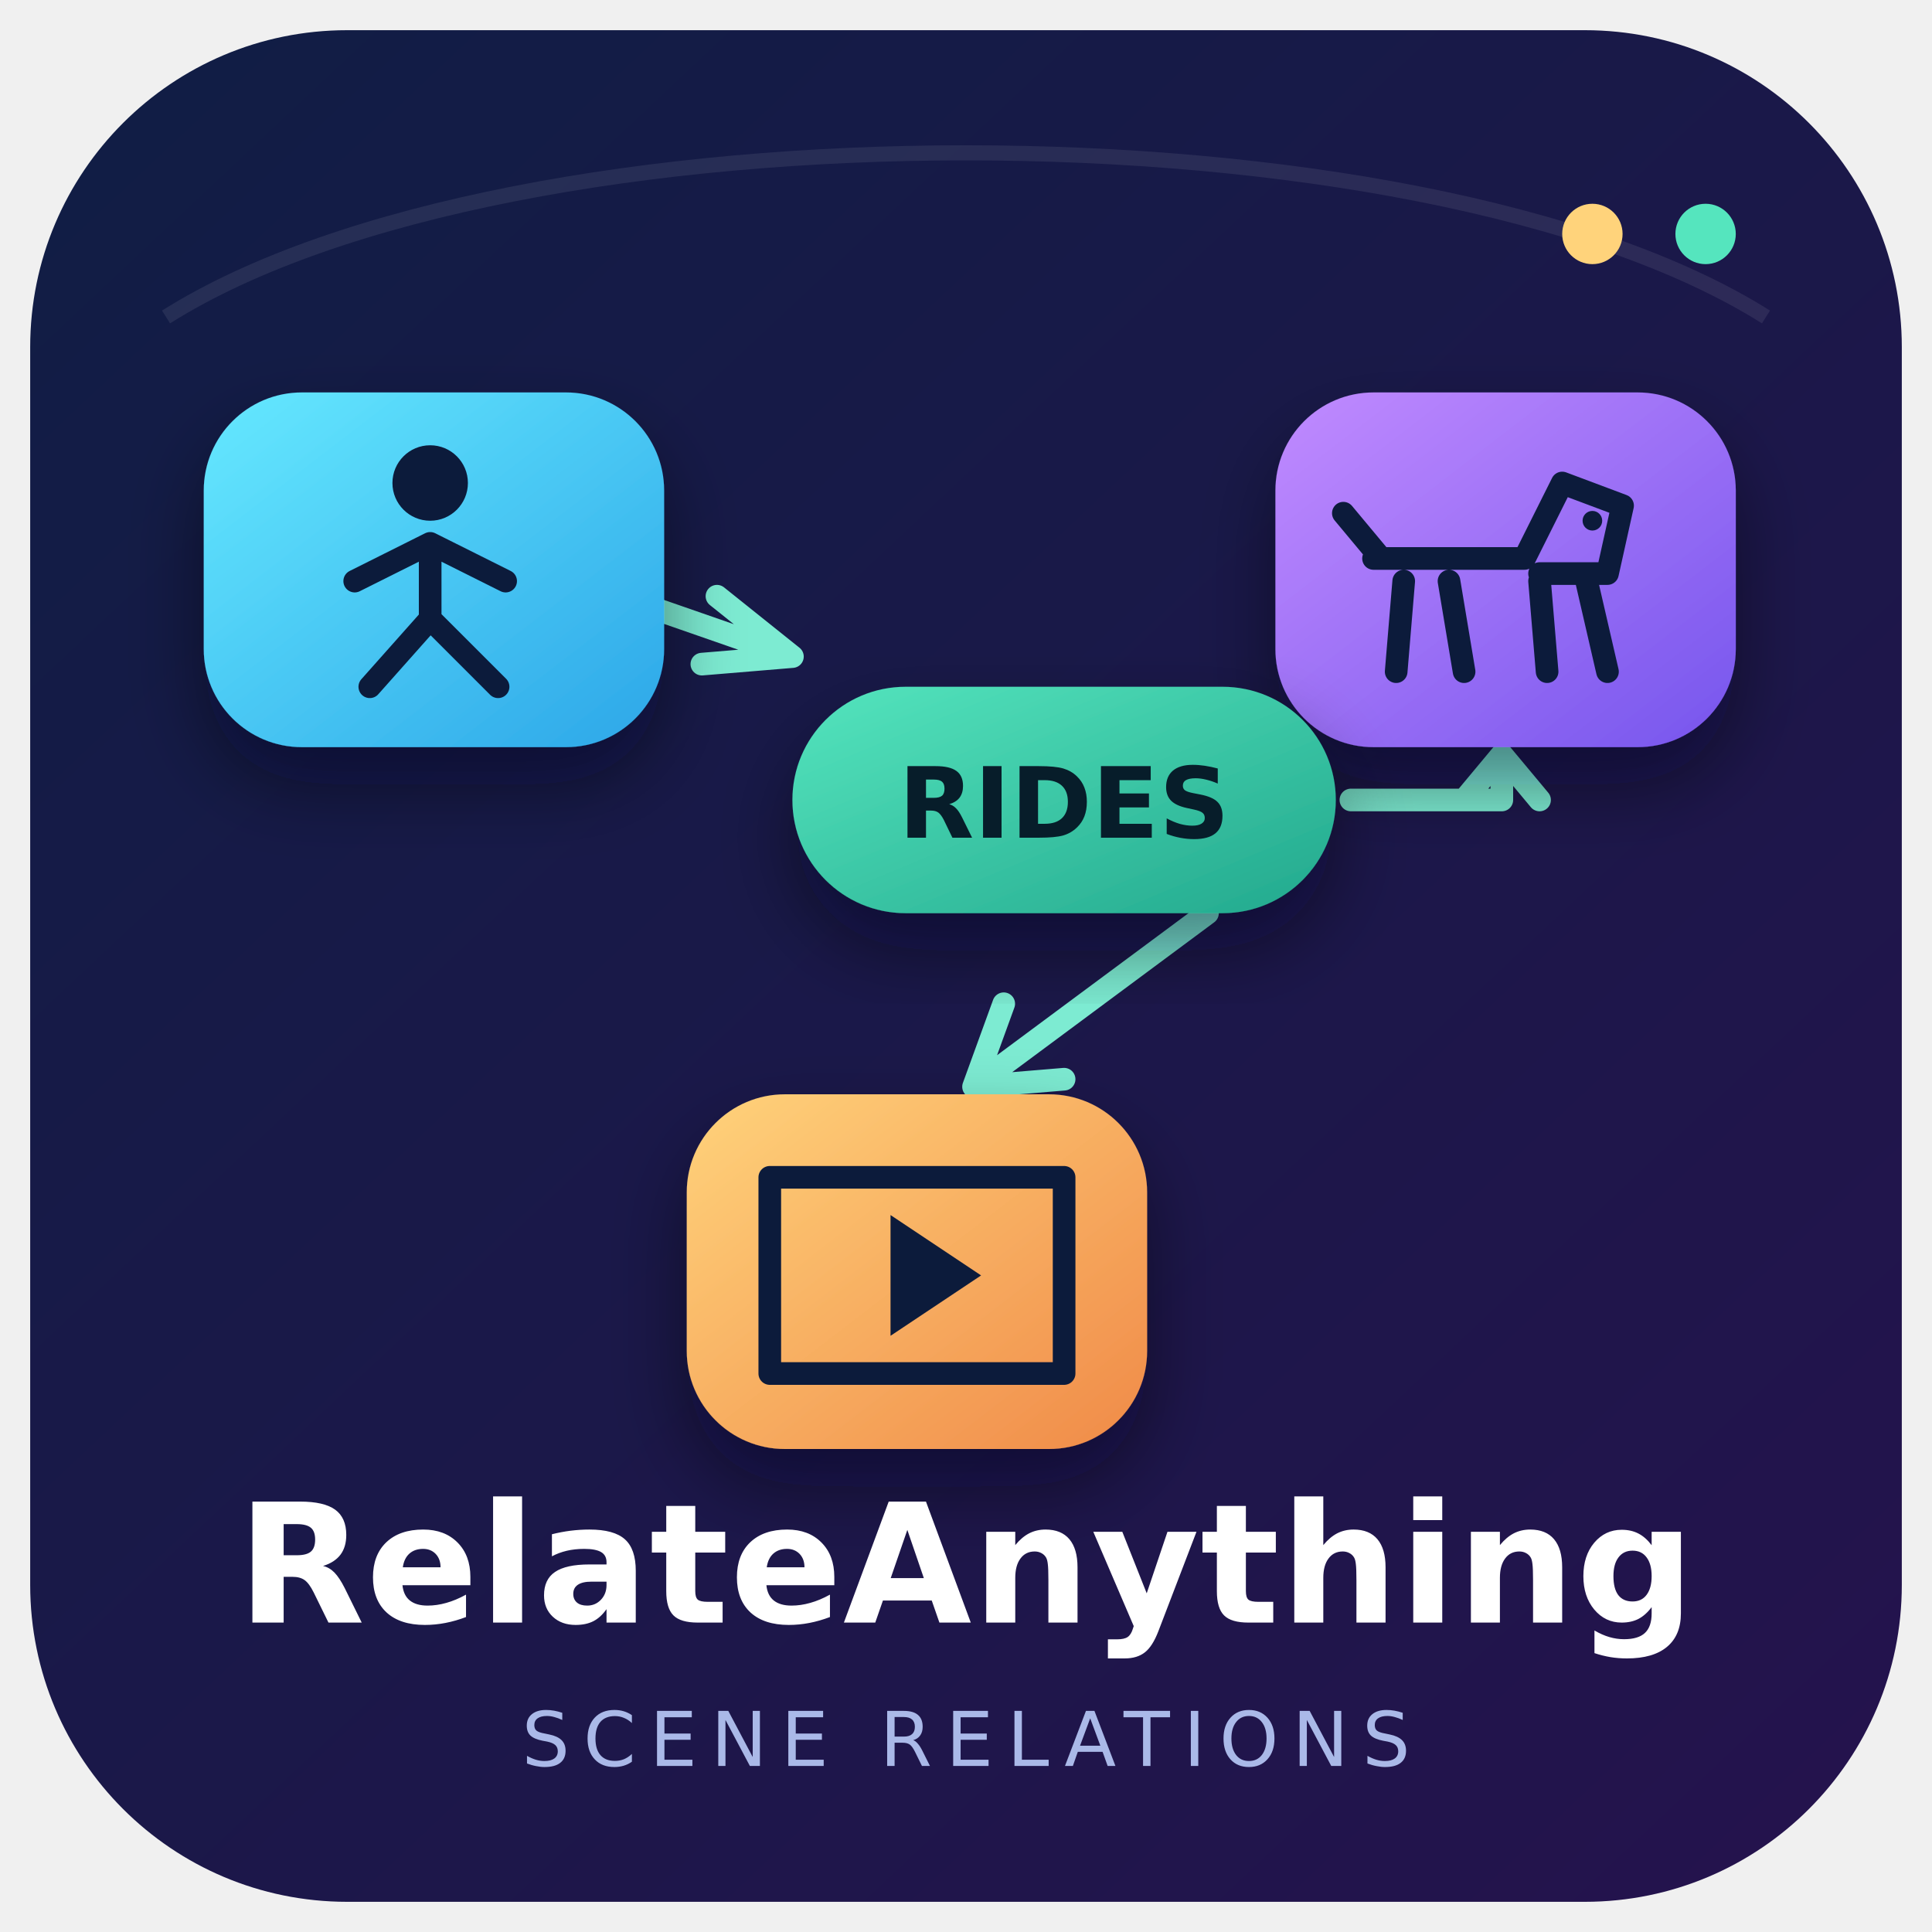
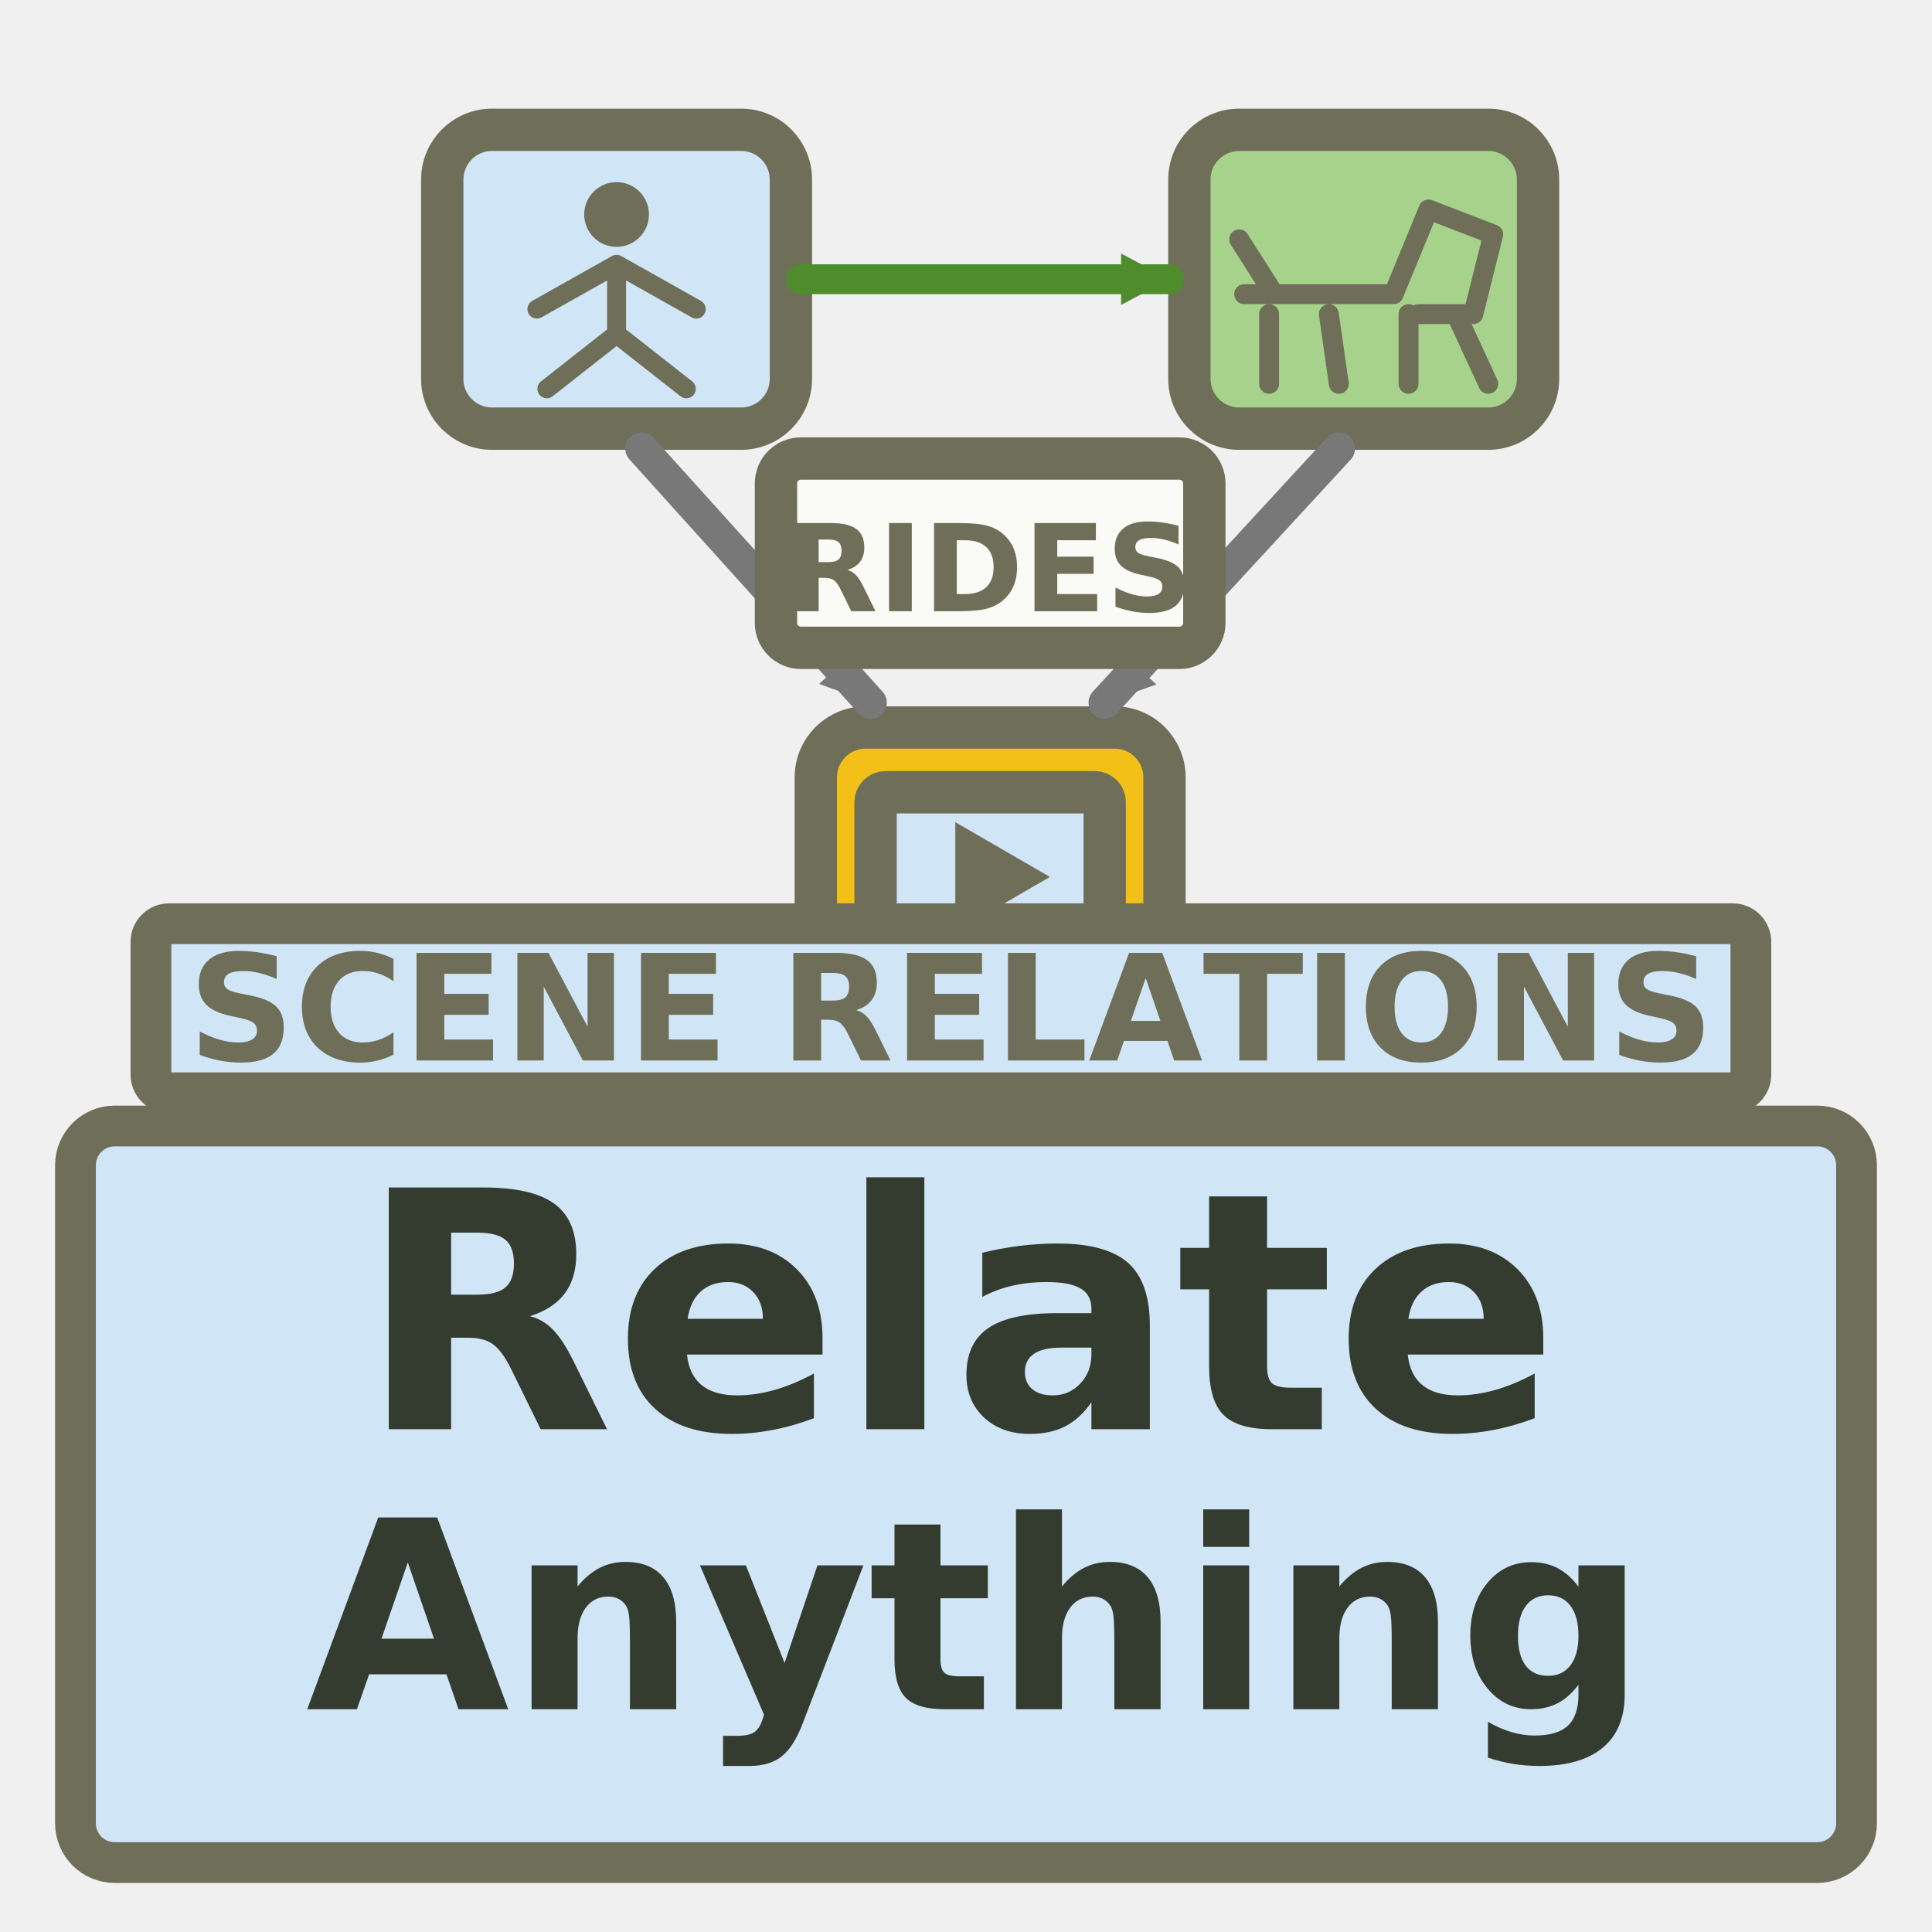
- <svg xmlns="http://www.w3.org/2000/svg" viewBox="0 0 256 256" role="img" aria-labelledby="title desc">
-   <defs>
-     <linearGradient id="background" x1="18" y1="12" x2="238" y2="246" gradientUnits="userSpaceOnUse">
-       <stop stop-color="#111d45" />
-       <stop offset="1" stop-color="#24134d" />
-     </linearGradient>
-     <linearGradient id="cyanNode" x1="0" y1="0" x2="1" y2="1">
-       <stop stop-color="#66e9ff" />
-       <stop offset="1" stop-color="#2ca6e8" />
-     </linearGradient>
-     <linearGradient id="violetNode" x1="0" y1="0" x2="1" y2="1">
-       <stop stop-color="#c18bff" />
-       <stop offset="1" stop-color="#7655ed" />
-     </linearGradient>
-     <linearGradient id="orangeNode" x1="0" y1="0" x2="1" y2="1">
-       <stop stop-color="#ffd37b" />
-       <stop offset="1" stop-color="#f08a48" />
-     </linearGradient>
-     <linearGradient id="relation" x1="0" y1="0" x2="1" y2="1">
-       <stop stop-color="#55e5be" />
-       <stop offset="1" stop-color="#22a88d" />
-     </linearGradient>
-     <filter id="shadow" x="-30%" y="-30%" width="160%" height="170%">
-       <feDropShadow dx="0" dy="5" stdDeviation="5" flood-color="#05091c" flood-opacity=".45" />
-     </filter>
-   </defs>
-   <rect x="4" y="4" width="248" height="248" rx="42" fill="url(#background)" />
-   <path d="M22 42C68 13 188 13 234 42" fill="none" stroke="#ffffff" stroke-opacity=".08" stroke-width="2" />
-   <circle cx="226" cy="31" r="4" fill="#55e5be" />
-   <circle cx="211" cy="31" r="4" fill="#ffd37b" />
-   <g fill="none" stroke="#7debd2" stroke-width="3" stroke-linecap="round" stroke-linejoin="round">
-     <path d="M82 79 105 87m-10-8 10 8-12 1" />
-     <path d="M179 106h20v-6m-5 6 5-6 5 6" />
-     <path d="M160 121 129 144m4-11-4 11 12-1" />
+ <svg xmlns="http://www.w3.org/2000/svg" width="128" height="128" viewBox="0 0 64 64" stroke="#6F6F59" stroke-width="1.35" stroke-linecap="round" stroke-linejoin="round">
+   <g stroke-width=".85" transform="translate(13 1) scale(1.65)">
+     <rect x="1" y="2" width="7" height="6" rx="1" fill="#D0E5F6" stroke="#6F6F59" />
+     <rect x="16" y="2" width="7" height="6" rx="1" fill="#A7D28C" stroke="#6F6F59" />
+     <rect x="8.5" y="14" width="7" height="6" rx="1" fill="#F3C017" stroke="#6F6F59" />
+     <circle cx="4.5" cy="3.7" r="0.65" fill="#6F6F59" stroke="none" />
+     <path d="M 4.5 4.7 V 6.1 M 2.9 5.6 L 4.5 4.7 L 6.1 5.6 M 4.5 6.1 L 3.1 7.2 M 4.5 6.1 L 5.9 7.2" fill="none" stroke-width="0.38" />
+     <path d="M 17.1 5.3 H 20.1 L 20.8 3.6 L 22.1 4.1 L 21.7 5.7 H 20.6 M 17.7 5.3 L 17 4.2 M 17.6 5.7 V 7.1 M 18.8 5.7 L 19 7.1 M 20.4 5.7 V 7.1 M 21.4 5.8 L 22 7.1" fill="none" stroke-width="0.4" />
+     <rect x="9.7" y="15.3" width="4.6" height="3.4" rx="0.2" fill="#D0E5F6" stroke="#6F6F59" />
+     <path d="M 11.3 15.9 L 13.2 17 L 11.3 18.1 Z" fill="#6F6F59" stroke="none" />
+     <path d="M 8.2 5 L 15.6 5" fill="none" stroke="#4E8C2E" stroke-width="0.6" />
+     <path d="M 15.6 5 L 14.629 5.516 L 14.629 4.484 Z" fill="#4E8C2E" stroke="none" />
+     <path d="M 5 8.4 L 9.6 13.5" fill="none" stroke="#787878" stroke-width="0.65" />
+     <path d="M 9.6 13.5 L 8.566 13.125 L 9.333 12.433 Z" fill="#787878" stroke="none" />
+     <path d="M 19 8.4 L 14.3 13.5" fill="none" stroke="#787878" stroke-width="0.65" />
+     <path d="M 14.3 13.5 L 14.578 12.436 L 15.338 13.136 Z" fill="#787878" stroke="none" />
+     <rect x="7.7" y="8.6" width="8.6" height="3.8" rx="0.5" fill="#FAFAF6" stroke="#6F6F59" />
+     <path data-label="RIDES" d="M735 -831Q856 -831 908.5 -876.0Q961 -921 961 -1024Q961 -1126 908.5 -1170.0Q856 -1214 735 -1214H573V-831ZM573 -565V0H188V-1493H776Q1071 -1493 1208.5 -1394.0Q1346 -1295 1346 -1081Q1346 -933 1274.5 -838.0Q1203 -743 1059 -698Q1138 -680 1200.5 -616.5Q1263 -553 1327 -424L1536 0H1126L944 -371Q889 -483 832.5 -524.0Q776 -565 682 -565ZM1765 -1493H2150V0H1765ZM2912 -1202V-291H3050Q3286 -291 3410.5 -408.0Q3535 -525 3535 -748Q3535 -970 3411.0 -1086.0Q3287 -1202 3050 -1202ZM2527 -1493H2933Q3273 -1493 3439.5 -1444.5Q3606 -1396 3725 -1280Q3830 -1179 3881.0 -1047.0Q3932 -915 3932 -748Q3932 -579 3881.0 -446.5Q3830 -314 3725 -213Q3605 -97 3437.0 -48.5Q3269 0 2933 0H2527ZM4227 -1493H5266V-1202H4612V-924H5227V-633H4612V-291H5288V0H4227ZM6665 -1446V-1130Q6542 -1185 6425.0 -1213.0Q6308 -1241 6204 -1241Q6066 -1241 6000.0 -1203.0Q5934 -1165 5934 -1085Q5934 -1025 5978.5 -991.5Q6023 -958 6140 -934L6304 -901Q6553 -851 6658.0 -749.0Q6763 -647 6763 -459Q6763 -212 6616.5 -91.5Q6470 29 6169 29Q6027 29 5884.0 2.0Q5741 -25 5598 -78V-403Q5741 -327 5874.5 -288.5Q6008 -250 6132 -250Q6258 -250 6325.0 -292.0Q6392 -334 6392 -412Q6392 -482 6346.5 -520.0Q6301 -558 6165 -588L6016 -621Q5792 -669 5688.5 -774.0Q5585 -879 5585 -1057Q5585 -1280 5729.0 -1400.0Q5873 -1520 6143 -1520Q6266 -1520 6396.0 -1501.5Q6526 -1483 6665 -1446Z" transform="translate(7.87697 11.6656) scale(0.001186)" fill="#6F6F59" stroke="none" />
  </g>
-   <g filter="url(#shadow)">
-     <rect x="27" y="52" width="61" height="47" rx="13" fill="url(#cyanNode)" />
-     <rect x="169" y="52" width="61" height="47" rx="13" fill="url(#violetNode)" />
-     <rect x="91" y="145" width="61" height="47" rx="13" fill="url(#orangeNode)" />
+   <g data-source-captions="true">
+     <rect x="5.0" y="30.6" width="53.0" height="5.6" rx="0.6" fill="#D0E5F6" stroke="#6F6F59" />
+     <path data-label="SCENE RELATIONS" d="M1227 -1446V-1130Q1104 -1185 987.0 -1213.0Q870 -1241 766 -1241Q628 -1241 562.0 -1203.0Q496 -1165 496 -1085Q496 -1025 540.5 -991.5Q585 -958 702 -934L866 -901Q1115 -851 1220.0 -749.0Q1325 -647 1325 -459Q1325 -212 1178.5 -91.5Q1032 29 731 29Q589 29 446.0 2.0Q303 -25 160 -78V-403Q303 -327 436.5 -288.5Q570 -250 694 -250Q820 -250 887.0 -292.0Q954 -334 954 -412Q954 -482 908.5 -520.0Q863 -558 727 -588L578 -621Q354 -669 250.5 -774.0Q147 -879 147 -1057Q147 -1280 291.0 -1400.0Q435 -1520 705 -1520Q828 -1520 958.0 -1501.5Q1088 -1483 1227 -1446ZM2847 -82Q2741 -27 2626.0 1.0Q2511 29 2386 29Q2013 29 1795.0 -179.5Q1577 -388 1577 -745Q1577 -1103 1795.0 -1311.5Q2013 -1520 2386 -1520Q2511 -1520 2626.0 -1492.0Q2741 -1464 2847 -1409V-1100Q2740 -1173 2636.0 -1207.0Q2532 -1241 2417 -1241Q2211 -1241 2093.0 -1109.0Q1975 -977 1975 -745Q1975 -514 2093.0 -382.0Q2211 -250 2417 -250Q2532 -250 2636.0 -284.0Q2740 -318 2847 -391ZM3166 -1493H4205V-1202H3551V-924H4166V-633H3551V-291H4227V0H3166ZM4565 -1493H4995L5538 -469V-1493H5903V0H5473L4930 -1024V0H4565ZM6279 -1493H7318V-1202H6664V-924H7279V-633H6664V-291H7340V0H6279ZM8938 -831Q9059 -831 9111.5 -876.0Q9164 -921 9164 -1024Q9164 -1126 9111.5 -1170.0Q9059 -1214 8938 -1214H8776V-831ZM8776 -565V0H8391V-1493H8979Q9274 -1493 9411.5 -1394.0Q9549 -1295 9549 -1081Q9549 -933 9477.5 -838.0Q9406 -743 9262 -698Q9341 -680 9403.5 -616.5Q9466 -553 9530 -424L9739 0H9329L9147 -371Q9092 -483 9035.5 -524.0Q8979 -565 8885 -565ZM9968 -1493H11007V-1202H10353V-924H10968V-633H10353V-291H11029V0H9968ZM11367 -1493H11752V-291H12428V0H11367ZM13578 -272H12976L12881 0H12494L13047 -1493H13506L14059 0H13672ZM13072 -549H13481L13277 -1143ZM14079 -1493H15455V-1202H14960V0H14575V-1202H14079ZM15654 -1493H16039V0H15654ZM17098 -1241Q16922 -1241 16825.0 -1111.0Q16728 -981 16728 -745Q16728 -510 16825.0 -380.0Q16922 -250 17098 -250Q17275 -250 17372.0 -380.0Q17469 -510 17469 -745Q17469 -981 17372.0 -1111.0Q17275 -1241 17098 -1241ZM17098 -1520Q17458 -1520 17662.0 -1314.0Q17866 -1108 17866 -745Q17866 -383 17662.0 -177.0Q17458 29 17098 29Q16739 29 16534.5 -177.0Q16330 -383 16330 -745Q16330 -1108 16534.5 -1314.0Q16739 -1520 17098 -1520ZM18157 -1493H18587L19130 -469V-1493H19495V0H19065L18522 -1024V0H18157ZM20910 -1446V-1130Q20787 -1185 20670.0 -1213.0Q20553 -1241 20449 -1241Q20311 -1241 20245.0 -1203.0Q20179 -1165 20179 -1085Q20179 -1025 20223.5 -991.5Q20268 -958 20385 -934L20549 -901Q20798 -851 20903.0 -749.0Q21008 -647 21008 -459Q21008 -212 20861.5 -91.5Q20715 29 20414 29Q20272 29 20129.0 2.0Q19986 -25 19843 -78V-403Q19986 -327 20119.5 -288.5Q20253 -250 20377 -250Q20503 -250 20570.0 -292.0Q20637 -334 20637 -412Q20637 -482 20591.5 -520.0Q20546 -558 20410 -588L20261 -621Q20037 -669 19933.5 -774.0Q19830 -879 19830 -1057Q19830 -1280 19974.0 -1400.0Q20118 -1520 20388 -1520Q20511 -1520 20641.0 -1501.5Q20771 -1483 20910 -1446Z" transform="translate(6.23418 35.13073) scale(0.002389)" fill="#6F6F59" stroke="none" />
  </g>
-   <circle cx="57" cy="64" r="5" fill="#0c1b3b" />
-   <g fill="none" stroke="#0c1b3b" stroke-width="3" stroke-linecap="round" stroke-linejoin="round">
-     <path d="M57 72v10m-10-5 10-5 10 5m-10 5-8 9m8-9 9 9" />
-     <path d="M182 74h20l5-10 8 3-2 9h-9m-21-2-5-6m8 9-1 12m7-12 2 12m10-12 1 12m5-13 3 13" />
-     <path d="M102 156h39v26h-39z" />
-   </g>
-   <path d="m118 161 12 8-12 8z" fill="#0c1b3b" />
-   <circle cx="211" cy="69" r="1.3" fill="#0c1b3b" />
-   <g filter="url(#shadow)">
-     <rect x="105" y="91" width="72" height="30" rx="15" fill="url(#relation)" />
-   </g>
-   <text x="141" y="111" text-anchor="middle" fill="#071d2a" font-family="DejaVu Sans, sans-serif" font-size="13" font-weight="700">RIDES</text>
-   <g fill="#ffffff" font-family="DejaVu Sans, sans-serif" text-anchor="middle">
-     <text x="128" y="215" font-size="22" font-weight="700" letter-spacing=".1">RelateAnything</text>
-     <text x="128" y="234" fill="#aab9e8" font-size="10" letter-spacing="1.8">SCENE RELATIONS</text>
+   <rect x="2.5" y="37.3" width="59" height="24.4" rx="1.3" fill="#D0E5F6" stroke="#6F6F59" />
+   <g data-plugin-name="RelateAnything" data-name-lines="2">
+     <path data-label="Relate" d="M735 -831Q856 -831 908.5 -876.0Q961 -921 961 -1024Q961 -1126 908.5 -1170.0Q856 -1214 735 -1214H573V-831ZM573 -565V0H188V-1493H776Q1071 -1493 1208.5 -1394.0Q1346 -1295 1346 -1081Q1346 -933 1274.5 -838.0Q1203 -743 1059 -698Q1138 -680 1200.5 -616.5Q1263 -553 1327 -424L1536 0H1126L944 -371Q889 -483 832.5 -524.0Q776 -565 682 -565ZM2867 -563V-461H2030Q2043 -335 2121.0 -272.0Q2199 -209 2339 -209Q2452 -209 2570.5 -242.5Q2689 -276 2814 -344V-68Q2687 -20 2560.0 4.5Q2433 29 2306 29Q2002 29 1833.5 -125.5Q1665 -280 1665 -559Q1665 -833 1830.5 -990.0Q1996 -1147 2286 -1147Q2550 -1147 2708.5 -988.0Q2867 -829 2867 -563ZM2499 -682Q2499 -784 2439.5 -846.5Q2380 -909 2284 -909Q2180 -909 2115.0 -850.5Q2050 -792 2034 -682ZM3138 -1556H3496V0H3138ZM4342 -504Q4230 -504 4173.5 -466.0Q4117 -428 4117 -354Q4117 -286 4162.5 -247.5Q4208 -209 4289 -209Q4390 -209 4459.0 -281.5Q4528 -354 4528 -463V-504ZM4889 -639V0H4528V-166Q4456 -64 4366.0 -17.5Q4276 29 4147 29Q3973 29 3864.5 -72.5Q3756 -174 3756 -336Q3756 -533 3891.5 -625.0Q4027 -717 4317 -717H4528V-745Q4528 -830 4461.0 -869.5Q4394 -909 4252 -909Q4137 -909 4038.0 -886.0Q3939 -863 3854 -817V-1090Q3969 -1118 4085.0 -1132.5Q4201 -1147 4317 -1147Q4620 -1147 4754.5 -1027.5Q4889 -908 4889 -639ZM5613 -1438V-1120H5982V-864H5613V-389Q5613 -311 5644.0 -283.5Q5675 -256 5767 -256H5951V0H5644Q5432 0 5343.5 -88.5Q5255 -177 5255 -389V-864H5077V-1120H5255V-1438ZM7319 -563V-461H6482Q6495 -335 6573.0 -272.0Q6651 -209 6791 -209Q6904 -209 7022.5 -242.5Q7141 -276 7266 -344V-68Q7139 -20 7012.0 4.5Q6885 29 6758 29Q6454 29 6285.5 -125.5Q6117 -280 6117 -559Q6117 -833 6282.5 -990.0Q6448 -1147 6738 -1147Q7002 -1147 7160.5 -988.0Q7319 -829 7319 -563ZM6951 -682Q6951 -784 6891.5 -846.5Q6832 -909 6736 -909Q6632 -909 6567.0 -850.5Q6502 -792 6486 -682Z" transform="translate(11.87082 47.34448) scale(0.005363)" fill="#343C30" stroke="none" />
+     <path data-label="Anything" d="M1094 -272H492L397 0H10L563 -1493H1022L1575 0H1188ZM588 -549H997L793 -1143ZM2883 -682V0H2523V-111V-522Q2523 -667 2516.5 -722.0Q2510 -777 2494 -803Q2473 -838 2437.0 -857.5Q2401 -877 2355 -877Q2243 -877 2179.0 -790.5Q2115 -704 2115 -551V0H1757V-1120H2115V-956Q2196 -1054 2287.0 -1100.5Q2378 -1147 2488 -1147Q2682 -1147 2782.5 -1028.0Q2883 -909 2883 -682ZM3068 -1120H3426L3727 -360L3983 -1120H4341L3870 106Q3799 293 3704.5 367.5Q3610 442 3455 442H3248V207H3360Q3451 207 3492.5 178.0Q3534 149 3557 74L3567 43ZM4941 -1438V-1120H5310V-864H4941V-389Q4941 -311 4972.0 -283.5Q5003 -256 5095 -256H5279V0H4972Q4760 0 4671.5 -88.5Q4583 -177 4583 -389V-864H4405V-1120H4583V-1438ZM6655 -682V0H6295V-111V-520Q6295 -667 6288.5 -722.0Q6282 -777 6266 -803Q6245 -838 6209.0 -857.5Q6173 -877 6127 -877Q6015 -877 5951.0 -790.5Q5887 -704 5887 -551V0H5529V-1556H5887V-956Q5968 -1054 6059.0 -1100.5Q6150 -1147 6260 -1147Q6454 -1147 6554.5 -1028.0Q6655 -909 6655 -682ZM6987 -1120H7345V0H6987ZM6987 -1556H7345V-1264H6987ZM8815 -682V0H8455V-111V-522Q8455 -667 8448.5 -722.0Q8442 -777 8426 -803Q8405 -838 8369.0 -857.5Q8333 -877 8287 -877Q8175 -877 8111.0 -790.5Q8047 -704 8047 -551V0H7689V-1120H8047V-956Q8128 -1054 8219.0 -1100.5Q8310 -1147 8420 -1147Q8614 -1147 8714.5 -1028.0Q8815 -909 8815 -682ZM9909 -190Q9835 -92 9746.0 -46.0Q9657 0 9540 0Q9335 0 9201.0 -161.5Q9067 -323 9067 -573Q9067 -824 9201.0 -984.5Q9335 -1145 9540 -1145Q9657 -1145 9746.0 -1099.0Q9835 -1053 9909 -954V-1120H10269V-113Q10269 157 10098.5 299.5Q9928 442 9604 442Q9499 442 9401.0 426.0Q9303 410 9204 377V98Q9298 152 9388.0 178.5Q9478 205 9569 205Q9745 205 9827.0 128.0Q9909 51 9909 -113ZM9673 -887Q9562 -887 9500.0 -805.0Q9438 -723 9438 -573Q9438 -419 9498.0 -339.5Q9558 -260 9673 -260Q9785 -260 9847.0 -342.0Q9909 -424 9909 -573Q9909 -723 9847.0 -805.0Q9785 -887 9673 -887Z" transform="translate(10.13526 56.61962) scale(0.004254)" fill="#343C30" stroke="none" />
  </g>
</svg>
